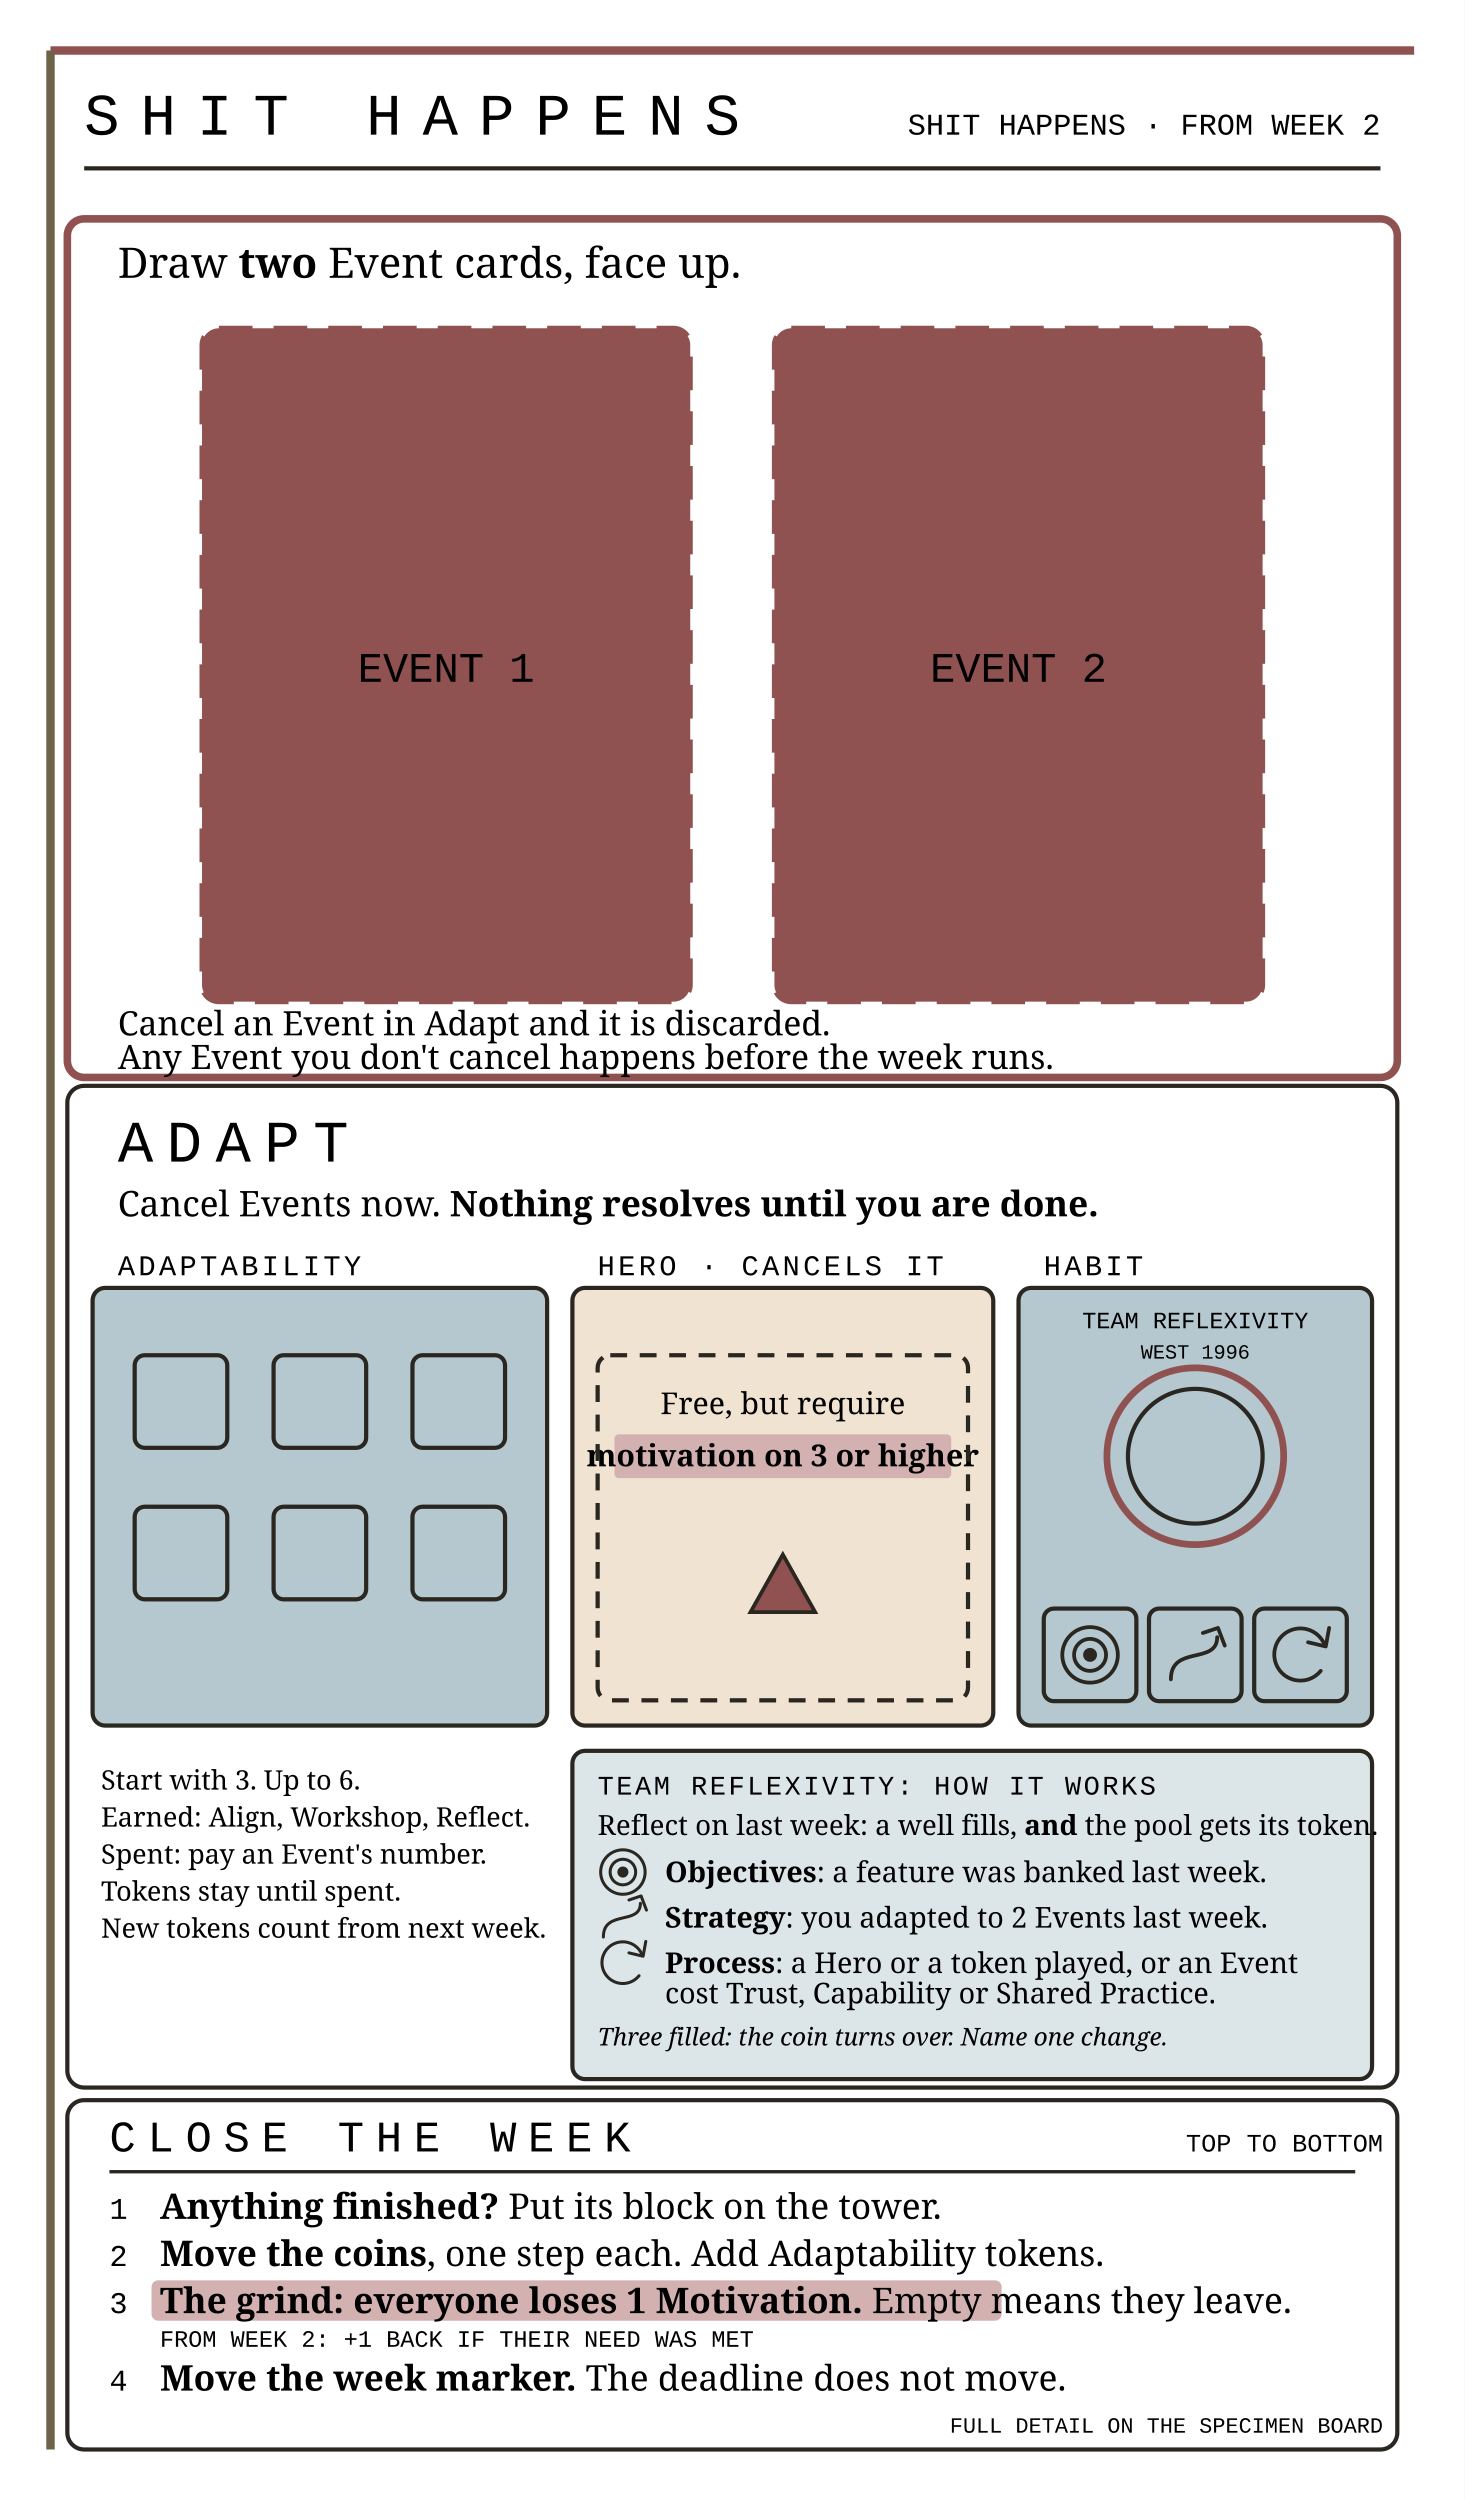
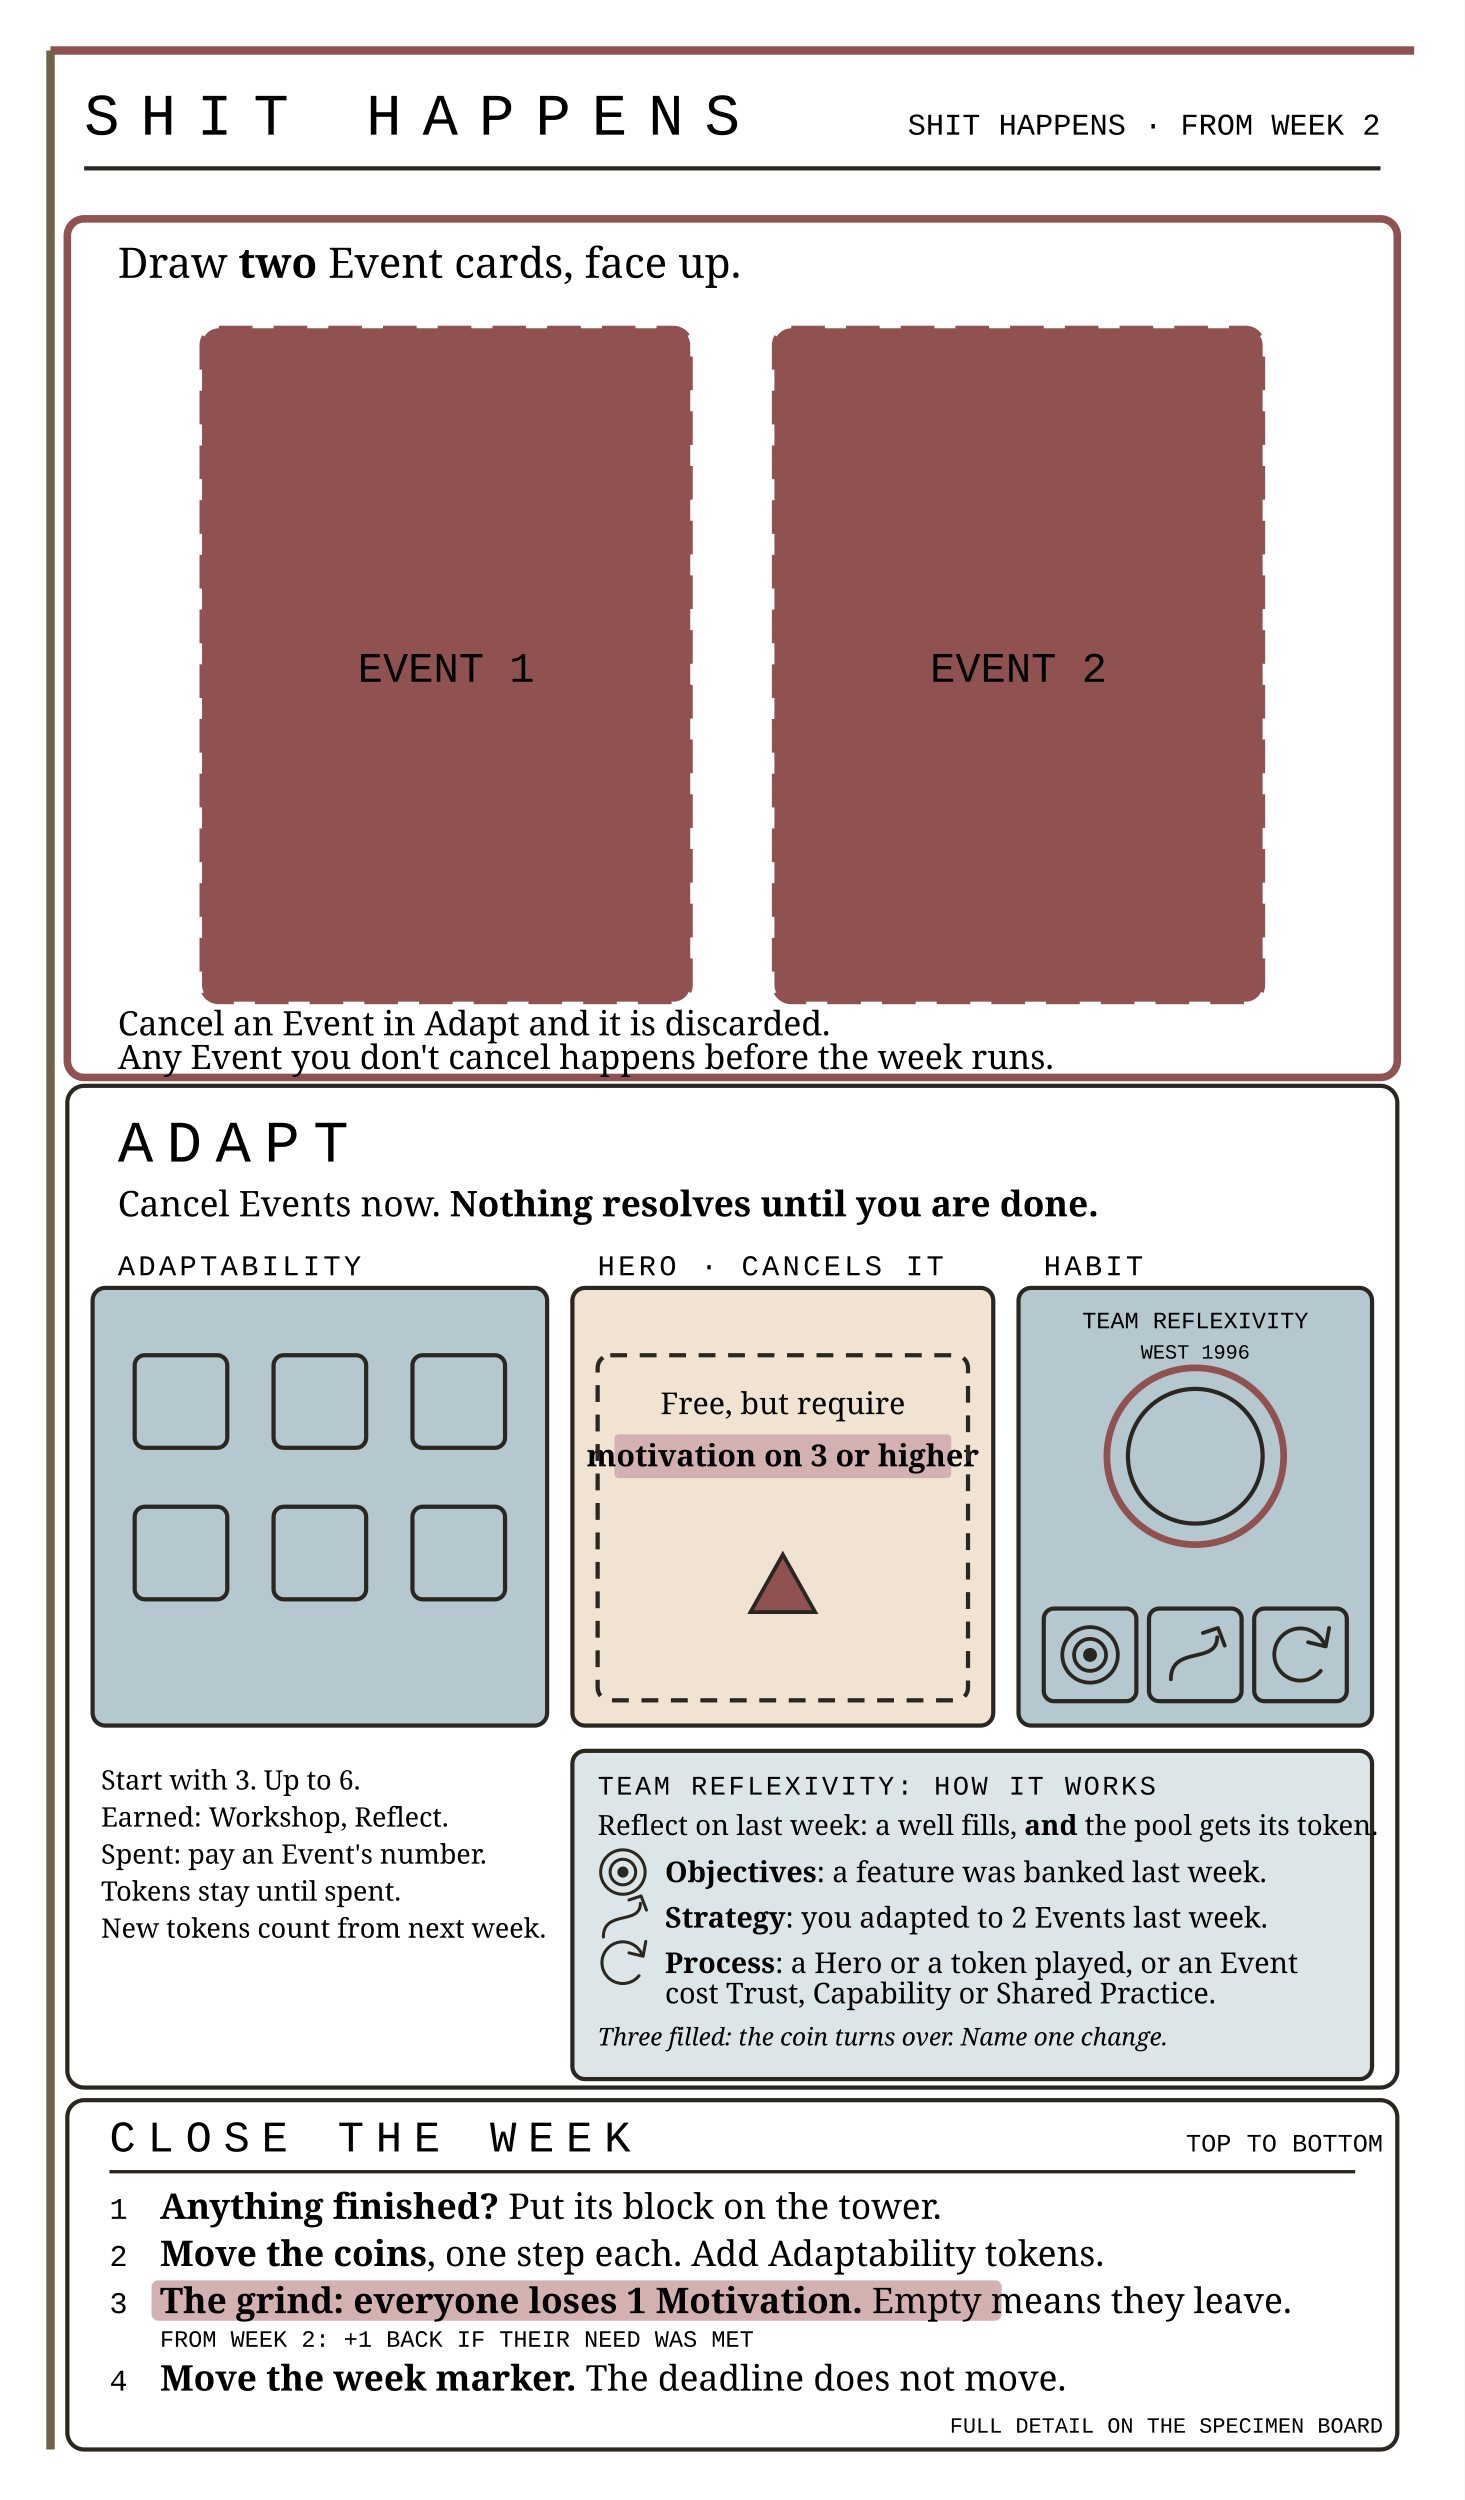
<svg xmlns="http://www.w3.org/2000/svg" width="174mm" height="297mm" viewBox="0 0 174 297">
  <style>
  .s { font-family:"EB Garamond",Garamond,Georgia,serif; fill:#000000; }
  .m { font-family:"IBM Plex Mono","Courier New",monospace; fill:#000000; }
  .r { stroke:#2A2620; stroke-width:.5; fill:none; }
  .w { fill:none; stroke:#2A2620; stroke-width:.5; }
  .h { fill:none; stroke:#2A2620; stroke-width:.4; }
  .slot { fill:none; stroke:#2A2620; stroke-width:.6; stroke-dasharray:4 2.5; }
  .q { fill:#000000; }
  .sy { fill:none; stroke:#2A2620; stroke-width:.45; stroke-linecap:round; stroke-linejoin:round; }
</style>
  <defs>
    <g id="sym-obj" class="sy">
      <circle r="3.3" />
      <circle r="1.9" />
      <circle r=".6" fill="#2A2620" />
    </g>
    <g id="sym-strat" class="sy">
      <path d="M-2.9,2.9 C-2.9,-1.2 2.6,1.2 2.6,-2.1" />
      <path d="M0.9,-2.6 L2.7,-3.2 L3.5,-1.1" />
    </g>
    <g id="sym-proc" class="sy">
      <path d="M2.9,-1.1 A3.1,3.1 0 1 0 2.4,1.9" />
      <path d="M0.9,-1.5 L3.0,-1.0 L3.4,-3.2" />
    </g>
  </defs>
  <rect width="174" height="297" fill="#FFFFFF" />
  <text x="10" y="16" class="m" font-size="7" letter-spacing="2.5">SHIT HAPPENS</text>
  <text x="164" y="16" class="m q" font-size="3.6" text-anchor="end">SHIT HAPPENS · FROM WEEK 2</text>
  <line x1="10" y1="20" x2="164" y2="20" class="r" />
  <rect x="8" y="26" width="158" height="102" rx="2" class="r" style="stroke:#905151;stroke-width:.9" />
  <text x="14" y="33" class="s" font-size="5">Draw <tspan font-weight="bold">two</tspan> Event cards, face up.</text>
  <rect x="24" y="39" width="58" height="80" rx="2" class="slot" style="stroke:#905151;fill:#905151" />
  <text x="53" y="81" class="m" font-size="5" text-anchor="middle" fill="#FFFFFF">EVENT 1</text>
  <rect x="92" y="39" width="58" height="80" rx="2" class="slot" style="stroke:#905151;fill:#905151" />
  <text x="121" y="81" class="m" font-size="5" text-anchor="middle" fill="#FFFFFF">EVENT 2</text>
  <text x="14" y="123" class="s" font-size="4">Cancel an Event in Adapt and it is discarded.</text>
  <text x="14" y="127" class="s" font-size="4">Any Event you don't cancel happens before the week runs.</text>
  <rect x="8" y="129" width="158" height="119" rx="2" class="r" />
  <text x="14" y="138" class="m" font-size="7" letter-spacing="1.6">ADAPT</text>
  <text x="14" y="144.5" class="s" font-size="4.2">Cancel Events now. <tspan font-weight="bold">Nothing resolves until you are done.</tspan>
  </text>
  <g id="pool">
    <text x="14" y="151.5" class="m q" font-size="3.4" letter-spacing=".4">ADAPTABILITY</text>
    <rect x="11" y="153" width="54" height="52" rx="1.5" fill="#B5C7CF" />
    <rect x="11" y="153" width="54" height="52" rx="1.5" class="w" />
    <rect x="16" y="161" width="11" height="11" rx="1.2" class="w" />
    <rect x="32.5" y="161" width="11" height="11" rx="1.2" class="w" />
    <rect x="49" y="161" width="11" height="11" rx="1.2" class="w" />
    <rect x="16" y="179" width="11" height="11" rx="1.2" class="w" />
    <rect x="32.5" y="179" width="11" height="11" rx="1.2" class="w" />
    <rect x="49" y="179" width="11" height="11" rx="1.2" class="w" />
    <text x="12" y="212.6" class="s" font-size="3.2">Start with 3. Up to 6.</text>
-     <text x="12" y="217" class="s" font-size="3.2">Earned: Align, Workshop, Reflect.</text>
+     <text x="12" y="217" class="s" font-size="3.2">Earned: Workshop, Reflect.</text>
    <text x="12" y="221.4" class="s" font-size="3.2">Spent: pay an Event's number.</text>
    <text x="12" y="225.8" class="s" font-size="3.2">Tokens stay until spent.</text>
    <text x="12" y="230.2" class="s" font-size="3.2">New tokens count from next week.</text>
  </g>
  <g id="lane-1">
    <text x="71" y="151.5" class="m q" font-size="3.4" letter-spacing=".4">HERO · CANCELS IT</text>
    <rect x="68" y="153" width="50" height="52" rx="1.5" fill="#F0E3D1" />
    <rect x="68" y="153" width="50" height="52" rx="1.5" class="w" />
    <rect x="73" y="170.4" width="40" height="5.2" rx=".5" fill="#D3B1B1" />
    <text x="93" y="168" class="s" font-size="3.6" text-anchor="middle">Free, but require</text>
    <text x="93" y="174.2" class="s" font-size="3.6" text-anchor="middle" font-weight="bold">motivation on 3 or higher</text>
    <rect x="71" y="161" width="44" height="41" rx="1.5" class="w" stroke-dasharray="2 1.5" />
    <polygon points="0,-4.32 3.84,2.52 -3.84,2.52" fill="#905151" stroke="#2A2620" stroke-width=".45" transform="translate(93,189)" />
  </g>
  <g id="habit-lane">
    <text x="124" y="151.5" class="m q" font-size="3.4" letter-spacing=".4">HABIT</text>
    <rect x="121" y="153" width="42" height="52" rx="1.5" fill="#B5C7CF" />
    <rect x="121" y="153" width="42" height="52" rx="1.5" class="w" />
    <text x="142" y="157.8" class="m" font-size="2.8" text-anchor="middle">TEAM REFLEXIVITY</text>
    <text x="142" y="161.4" class="m q" font-size="2.4" text-anchor="middle">WEST 1996</text>
    <circle cx="142" cy="173" r="8" class="w" />
    <circle cx="142" cy="173" r="10.5" class="w" style="stroke:#905151;stroke-width:.8" />
    <rect x="124" y="191.1" width="11" height="11" rx="1.2" class="w" />
    <rect x="136.5" y="191.1" width="11" height="11" rx="1.2" class="w" />
    <rect x="149" y="191.1" width="11" height="11" rx="1.2" class="w" />
    <use href="#sym-obj" transform="translate(129.5,196.6)" />
    <use href="#sym-strat" transform="translate(142,196.6)" />
    <use href="#sym-proc" transform="translate(154.5,196.6)" />
  </g>
  <rect x="68" y="208" width="95" height="39" rx="1.5" fill="#DCE5E8" />
  <rect x="68" y="208" width="95" height="39" rx="1.5" class="w" />
  <text x="71" y="213.2" class="m" font-size="3.2" letter-spacing=".3">TEAM REFLEXIVITY: HOW IT WORKS</text>
  <text x="71" y="218" class="s" font-size="3.3">Reflect on last week: a well fills, <tspan font-weight="bold">and</tspan> the pool gets its token.</text>
  <use href="#sym-obj" transform="translate(74,222.4) scale(.8)" />
  <text x="79" y="223.6" class="s" font-size="3.4">
    <tspan font-weight="bold">Objectives</tspan>: a feature was banked last week.</text>
  <use href="#sym-strat" transform="translate(74,227.8) scale(.8)" />
  <text x="79" y="229" class="s" font-size="3.4">
    <tspan font-weight="bold">Strategy</tspan>: you adapted to 2 Events last week.</text>
  <use href="#sym-proc" transform="translate(74,233.2) scale(.8)" />
  <text x="79" y="234.4" class="s" font-size="3.4">
    <tspan font-weight="bold">Process</tspan>: a Hero or a token played, or an Event</text>
  <text x="79" y="238" class="s" font-size="3.4">cost Trust, Capability or Shared Practice.</text>
  <text x="71" y="243" class="s" font-size="2.9" font-style="italic">Three filled: the coin turns over. Name one change.</text>
  <rect x="8" y="249.5" width="158" height="41.5" rx="2" class="r" />
  <text x="13" y="255.6" class="m" font-size="5.2" letter-spacing="1.4">CLOSE THE WEEK</text>
  <text x="164.3" y="255.6" class="m q" font-size="3" text-anchor="end">TOP TO BOTTOM</text>
  <line x1="13" y1="258" x2="161" y2="258" class="h" />
  <text x="13" y="263.6" class="m" font-size="3.6">1</text>
  <text x="19" y="263.6" class="s" font-size="4.2">
    <tspan font-weight="bold">Anything finished?</tspan> Put its block on the tower.</text>
  <text x="13" y="269.2" class="m" font-size="3.6">2</text>
  <text x="19" y="269.2" class="s" font-size="4.2">
    <tspan font-weight="bold">Move the coins</tspan>, one step each. Add Adaptability tokens.</text>
  <rect x="18" y="270.9" width="101" height="4.8" rx=".8" fill="#D3B1B1" />
  <text x="13" y="274.8" class="m" font-size="3.6">3</text>
  <text x="19" y="274.8" class="s" font-size="4.2">
    <tspan font-weight="bold">The grind: everyone loses 1 Motivation.</tspan> Empty means they leave.</text>
  <text x="19" y="278.8" class="m q" font-size="2.8">FROM WEEK 2: +1 BACK IF THEIR NEED WAS MET</text>
  <text x="13" y="284" class="m" font-size="3.6">4</text>
  <text x="19" y="284" class="s" font-size="4.2">
    <tspan font-weight="bold">Move the week marker.</tspan> The deadline does not move.</text>
  <text x="164.3" y="289" class="m q" font-size="2.6" text-anchor="end">FULL DETAIL ON THE SPECIMEN BOARD</text>
  <line x1="6" y1="6" x2="168" y2="6" stroke="#905151" stroke-width="1" />
  <line x1="6" y1="6" x2="6" y2="291" stroke="#6E6249" stroke-width="1" />
</svg>
